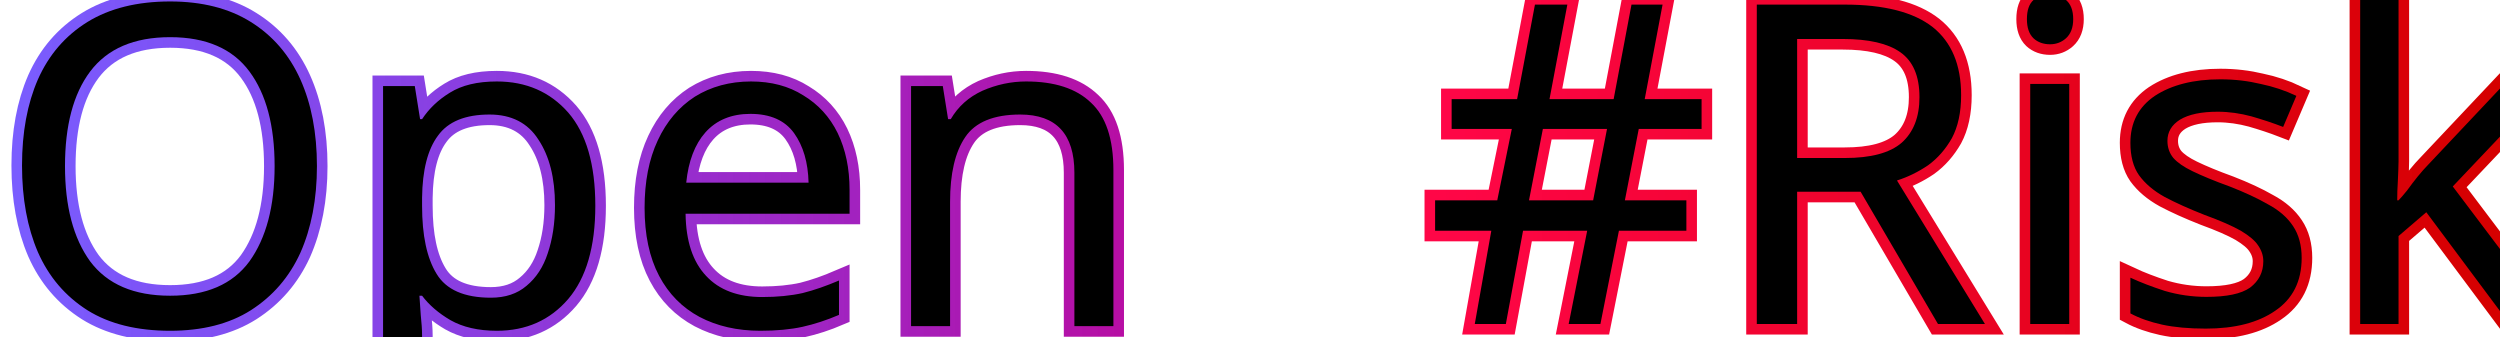
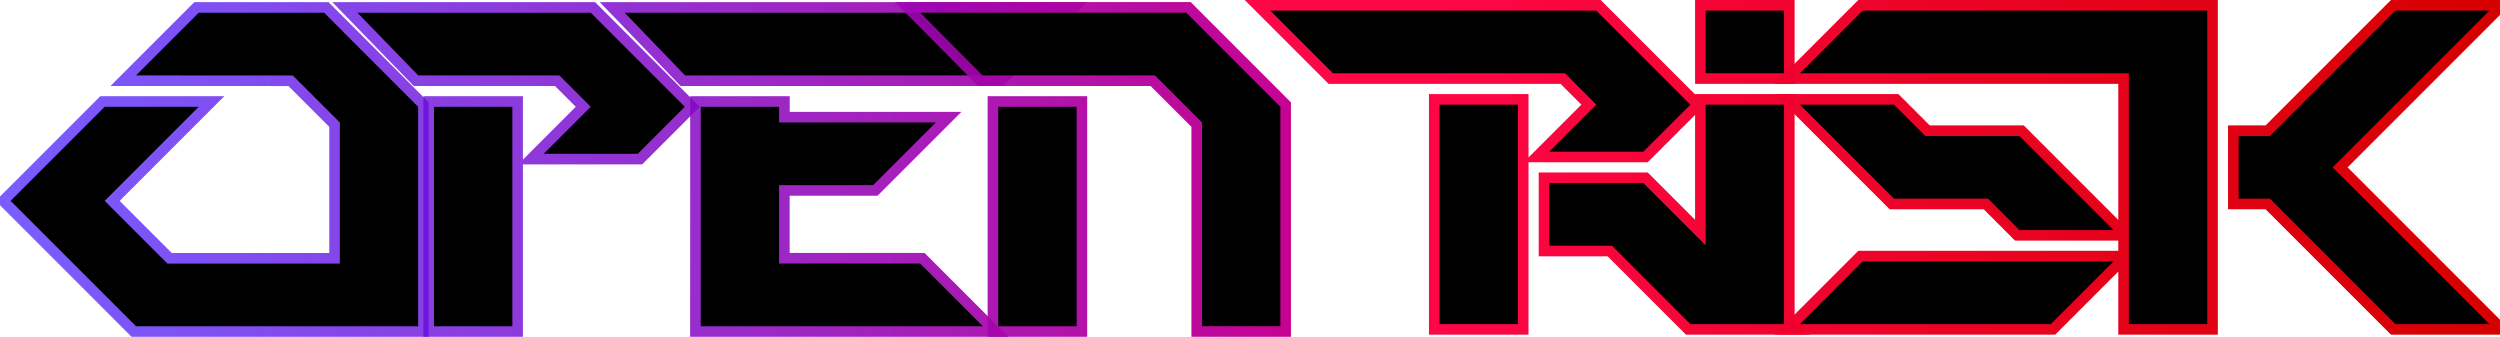
<svg xmlns="http://www.w3.org/2000/svg" xmlns:xlink="http://www.w3.org/1999/xlink" width="59.074mm" height="7.959mm" viewBox="0 0 59.074 7.959" version="1.1" id="svg8">
  <defs id="defs2">
    <linearGradient id="linearGradient873">
      <stop style="stop-color:#3a10ff;stop-opacity:0.678" offset="0" id="stop869" />
      <stop style="stop-color:#c8008f;stop-opacity:1" offset="1" id="stop871" />
    </linearGradient>
    <linearGradient id="linearGradient847">
      <stop style="stop-color:#ff0043;stop-opacity:0.976" offset="0" id="stop843" />
      <stop style="stop-color:#d50000;stop-opacity:1" offset="1" id="stop845" />
    </linearGradient>
    <linearGradient xlink:href="#linearGradient873" id="linearGradient875" x1="35.917" y1="42.998" x2="66.666" y2="42.998" gradientUnits="userSpaceOnUse" gradientTransform="translate(0.9921875)" />
    <linearGradient xlink:href="#linearGradient847" id="linearGradient849-7" x1="36.214" y1="57.259" x2="61.385" y2="57.113" gradientUnits="userSpaceOnUse" gradientTransform="translate(34.32892,-14.31221)" />
+     <linearGradient xlink:href="#linearGradient847" id="linearGradient20485" gradientUnits="userSpaceOnUse" gradientTransform="matrix(3.779528,0,0,3.779528,-8.808302,-201.468)" x1="36.214" y1="57.259" x2="61.385" y2="57.113" />
+     <linearGradient xlink:href="#linearGradient847" id="linearGradient20489" gradientUnits="userSpaceOnUse" gradientTransform="matrix(3.779528,0,0,3.779528,-8.808302,-201.468)" x1="36.214" y1="57.259" x2="61.385" y2="57.113" />
  </defs>
  <g id="layer1" transform="translate(-36.65945,-38.99285)">
-     <text xml:space="preserve" style="font-style:normal;font-variant:normal;font-weight:normal;font-stretch:normal;font-size:10.583px;line-height:1.25;font-family:'Perfect Dark (BRK)';-inkscape-font-specification:'Perfect Dark (BRK), Normal';font-variant-ligatures:normal;font-variant-caps:normal;font-variant-numeric:normal;font-feature-settings:normal;text-align:start;letter-spacing:0px;word-spacing:0px;writing-mode:lr-tb;text-anchor:start;fill:#000000;fill-opacity:1;stroke:url(#linearGradient875);stroke-width:0.5;stroke-miterlimit:4;stroke-dasharray:none;paint-order:stroke fill markers;" x="36.539" y="46.702" id="text817">
-       <tspan id="tspan883" style="stroke:url(#linearGradient875);stroke-width:0.5;stroke-miterlimit:4;stroke-dasharray:none;fill:#000000;fill-opacity:1;" x="36.539" y="46.702">Open</tspan>
-     </text>
-     <text xml:space="preserve" style="font-style:normal;font-variant:normal;font-weight:normal;font-stretch:normal;font-size:10.583px;line-height:1.25;font-family:'Perfect Dark (BRK)';-inkscape-font-specification:'Perfect Dark (BRK), Normal';font-variant-ligatures:normal;font-variant-caps:normal;font-variant-numeric:normal;font-feature-settings:normal;text-align:start;letter-spacing:0px;word-spacing:0px;writing-mode:lr-tb;text-anchor:start;opacity:1;fill:#000000;fill-opacity:1;stroke:url(#linearGradient849-7);stroke-width:0.5;stroke-linecap:butt;stroke-linejoin:miter;stroke-miterlimit:4;stroke-dasharray:none;stroke-opacity:1;paint-order:stroke fill markers;" x="70.305" y="46.651" id="text817-2-9">
-       <tspan id="tspan851-4" style="stroke:url(#linearGradient849-7);stroke-width:0.5;stroke-miterlimit:4;stroke-dasharray:none;fill:#000000;fill-opacity:1;" x="70.305" y="46.651">#Risk</tspan>
-     </text>
+     <g aria-label="Open" style="font-style:normal;font-variant:normal;font-weight:normal;font-stretch:normal;font-size:10.583px;line-height:1.25;font-family:'Perfect Dark (BRK)';-inkscape-font-specification:'Perfect Dark (BRK), Normal';font-variant-ligatures:normal;font-variant-caps:normal;font-variant-numeric:normal;font-feature-settings:normal;text-align:start;letter-spacing:0px;word-spacing:0px;writing-mode:lr-tb;text-anchor:start;fill:#000000;fill-opacity:1;stroke:url(#linearGradient875);stroke-width:0.5;stroke-miterlimit:4;stroke-dasharray:none;paint-order:stroke fill markers" id="text817">
+       <path d="m 39.873,40.775 1.482,-1.482 h 2.963 l 2.222,2.223 v 5.186 h -6.667 l -2.963,-2.963 2.223,-2.223 h 2.223 l -2.223,2.223 1.482,1.482 h 4.075 v -3.334 l -1.111,-1.111 z" style="fill:#000000;fill-opacity:1;stroke:url(#linearGradient875);stroke-width:0.5;stroke-miterlimit:4;stroke-dasharray:none" id="path20474" />
+       <path d="m 48.766,46.702 h -1.852 v -5.186 h 1.852 z m -2.223,-5.927 -1.439,-1.482 h 5.514 l 2.223,2.223 -1.111,1.111 h -2.223 l 1.111,-1.111 -0.741,-0.741 z" style="fill:#000000;fill-opacity:1;stroke:url(#linearGradient875);stroke-width:0.5;stroke-miterlimit:4;stroke-dasharray:none" id="path20476" />
+       <path d="m 60.256,40.775 1.482,-1.482 h -10.319 l 1.429,1.482 z m -7.038,0.741 h 1.852 v 0.37 h 3.704 l -1.482,1.482 h -2.223 v 1.852 h 3.334 l 1.482,1.482 h -6.668 z" style="fill:#000000;fill-opacity:1;stroke:url(#linearGradient875);stroke-width:0.5;stroke-miterlimit:4;stroke-dasharray:none" id="path20478" />
+       <path d="m 62.099,46.702 v -5.186 h -1.852 v 5.186 z m -2.223,-5.927 h 4.075 l 1.111,1.111 v 4.815 h 1.852 v -5.186 l -2.222,-2.223 h -6.287 z" style="fill:#000000;fill-opacity:1;stroke:url(#linearGradient875);stroke-width:0.5;stroke-miterlimit:4;stroke-dasharray:none" id="path20480" />
+     </g>
+     <g aria-label="#Risk" style="font-style:normal;font-variant:normal;font-weight:normal;font-stretch:normal;font-size:10.583px;line-height:1.25;font-family:'Perfect Dark (BRK)';-inkscape-font-specification:'Perfect Dark (BRK), Normal';font-variant-ligatures:normal;font-variant-caps:normal;font-variant-numeric:normal;font-feature-settings:normal;text-align:start;letter-spacing:0px;word-spacing:0px;writing-mode:lr-tb;text-anchor:start;opacity:1;fill:#000000;fill-opacity:1;stroke:url(#linearGradient849-7);stroke-width:0.5;stroke-linecap:butt;stroke-linejoin:miter;stroke-miterlimit:4;stroke-dasharray:none;stroke-opacity:1;paint-order:stroke fill markers" id="text817-2-9">
+       <path style="fill:#000000;fill-opacity:1;stroke:url(#linearGradient20485);stroke-width:1.89;stroke-miterlimit:4;stroke-dasharray:none" d="M 113.445 0.945 L 119.045 6.545 L 127.164 6.545 L 129.965 6.545 L 139.764 6.545 L 142.564 9.346 L 138.365 13.545 L 146.764 13.545 L 150.965 9.346 L 142.564 0.945 L 124.645 0.945 L 121.805 0.945 L 113.445 0.945 z M 152.33 0.945 L 152.33 6.545 L 159.33 6.545 L 159.33 0.945 L 152.33 0.945 z M 128.564 9.346 L 128.564 28.945 L 135.564 28.945 L 135.564 9.346 L 128.564 9.346 z M 152.33 9.346 L 152.33 21.912 L 146.764 16.346 L 138.365 16.346 L 138.365 21.945 L 143.965 21.945 L 150.965 28.945 L 152.33 28.945 L 159.33 28.945 L 159.365 28.945 L 159.33 28.91 L 159.33 9.346 L 152.33 9.346 z " transform="matrix(0.2645833,0,0,0.2645833,36.65945,38.99285)" id="path20463" />
+       <path style="fill:#000000;fill-opacity:1;stroke:url(#linearGradient20489);stroke-width:1.89;stroke-miterlimit:4;stroke-dasharray:none" d="M 166.352 0.945 L 160.752 6.545 L 190.127 6.545 L 190.127 28.945 L 197.127 28.945 L 197.127 0.945 L 195.752 0.945 L 190.127 0.945 L 166.352 0.945 z M 213.928 0.945 L 202.727 12.145 L 199.928 12.145 L 199.928 17.744 L 202.727 17.744 L 213.928 28.945 L 222.326 28.945 L 208.326 14.945 L 222.326 0.945 L 213.928 0.945 z M 160.752 9.346 L 169.152 17.744 L 177.553 17.744 L 180.352 20.545 L 188.752 20.545 L 180.352 12.145 L 171.951 12.145 L 169.152 9.346 L 160.752 9.346 z M 166.352 23.346 L 160.752 28.945 L 183.152 28.945 L 188.752 23.346 L 166.352 23.346 z " transform="matrix(0.2645833,0,0,0.2645833,36.65945,38.99285)" id="path20469" />
+     </g>
  </g>
</svg>
